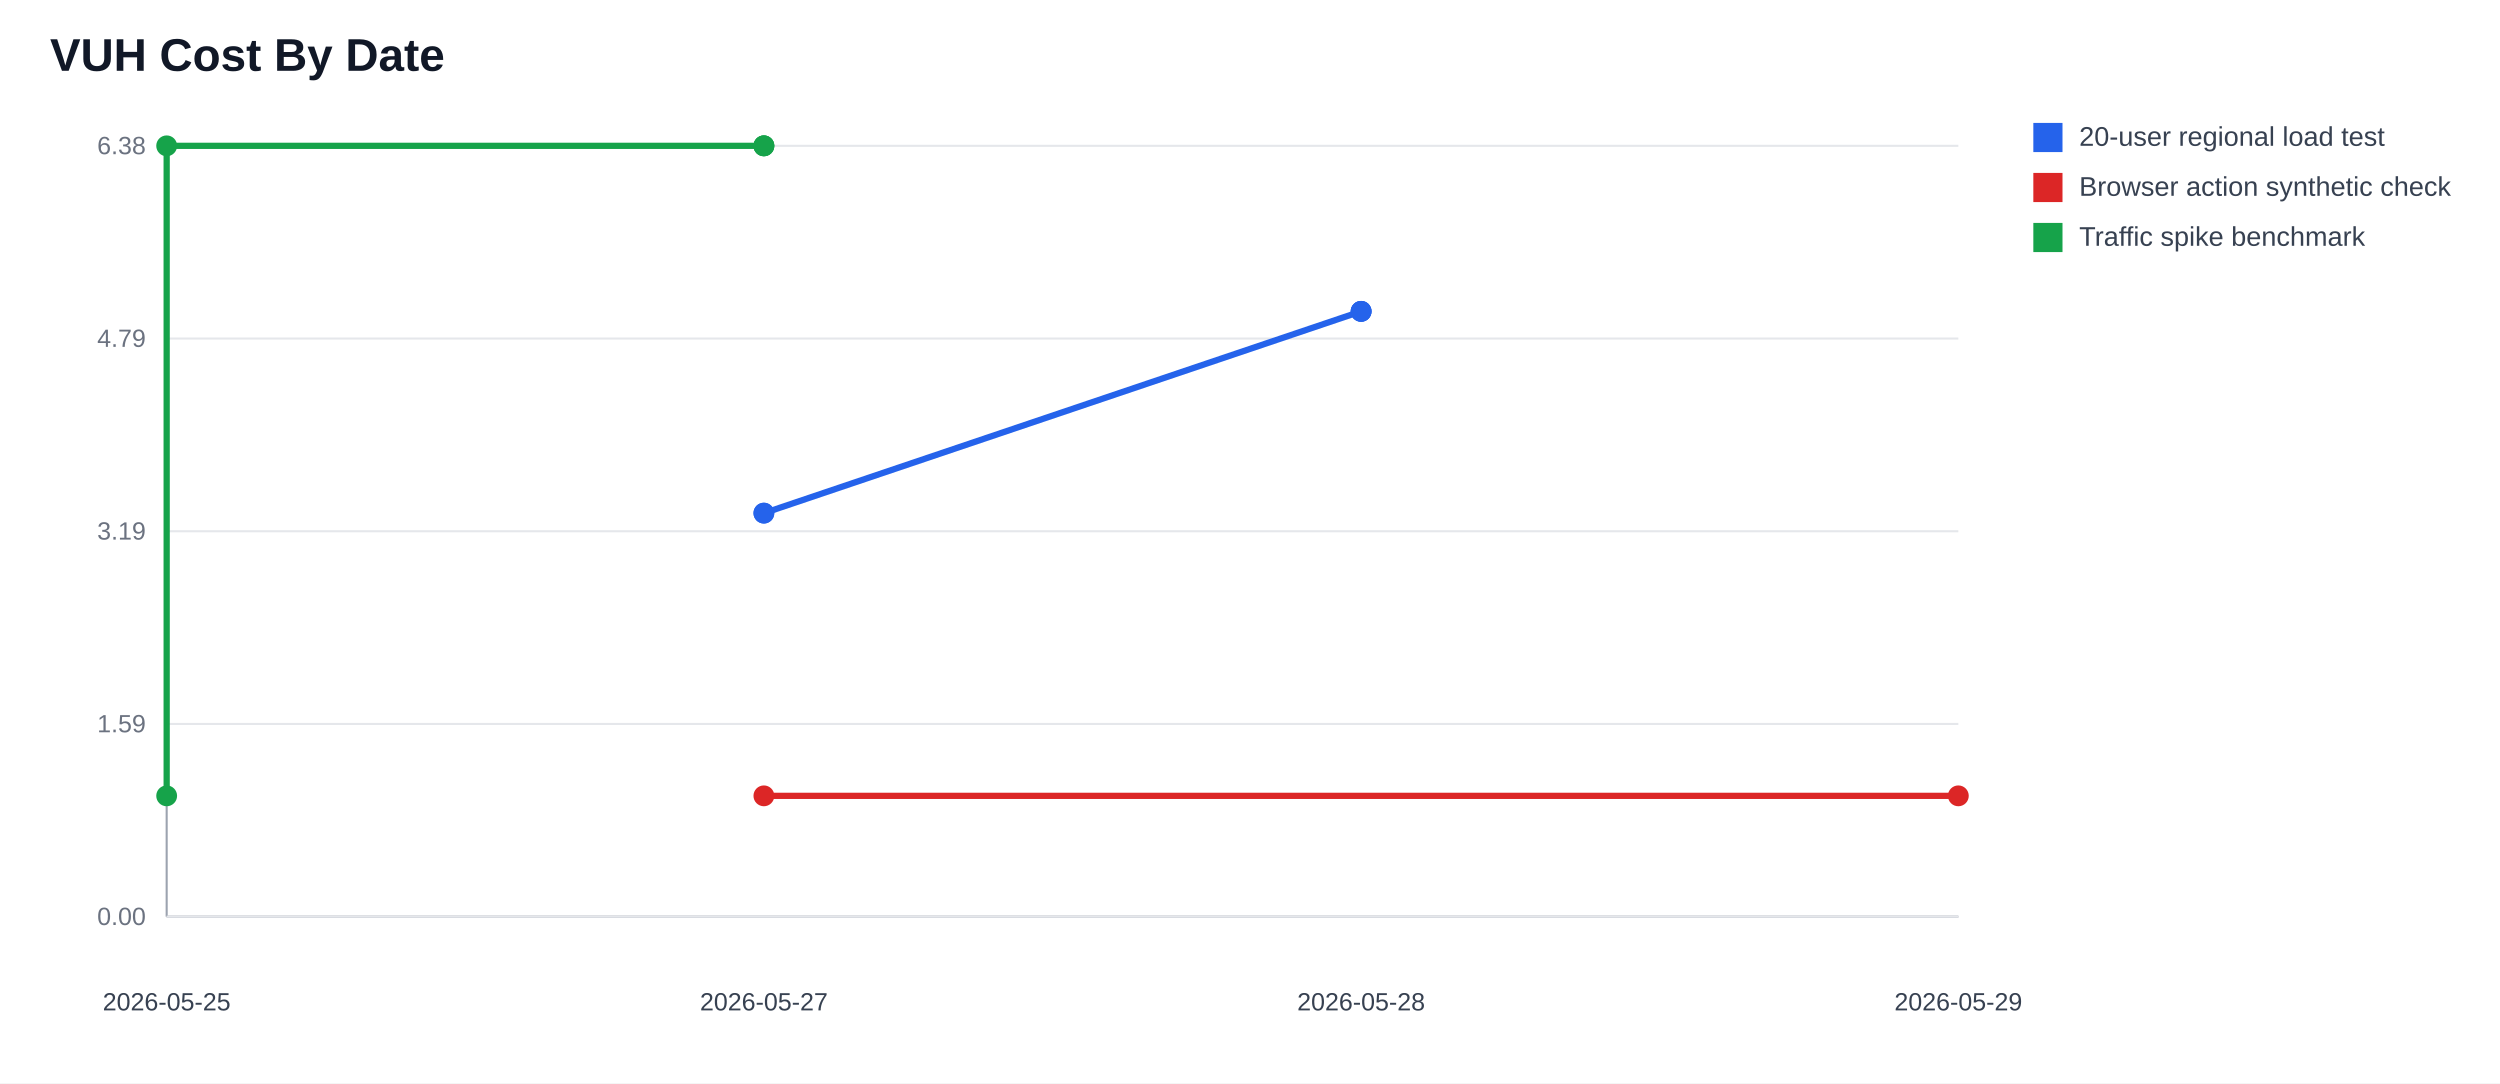
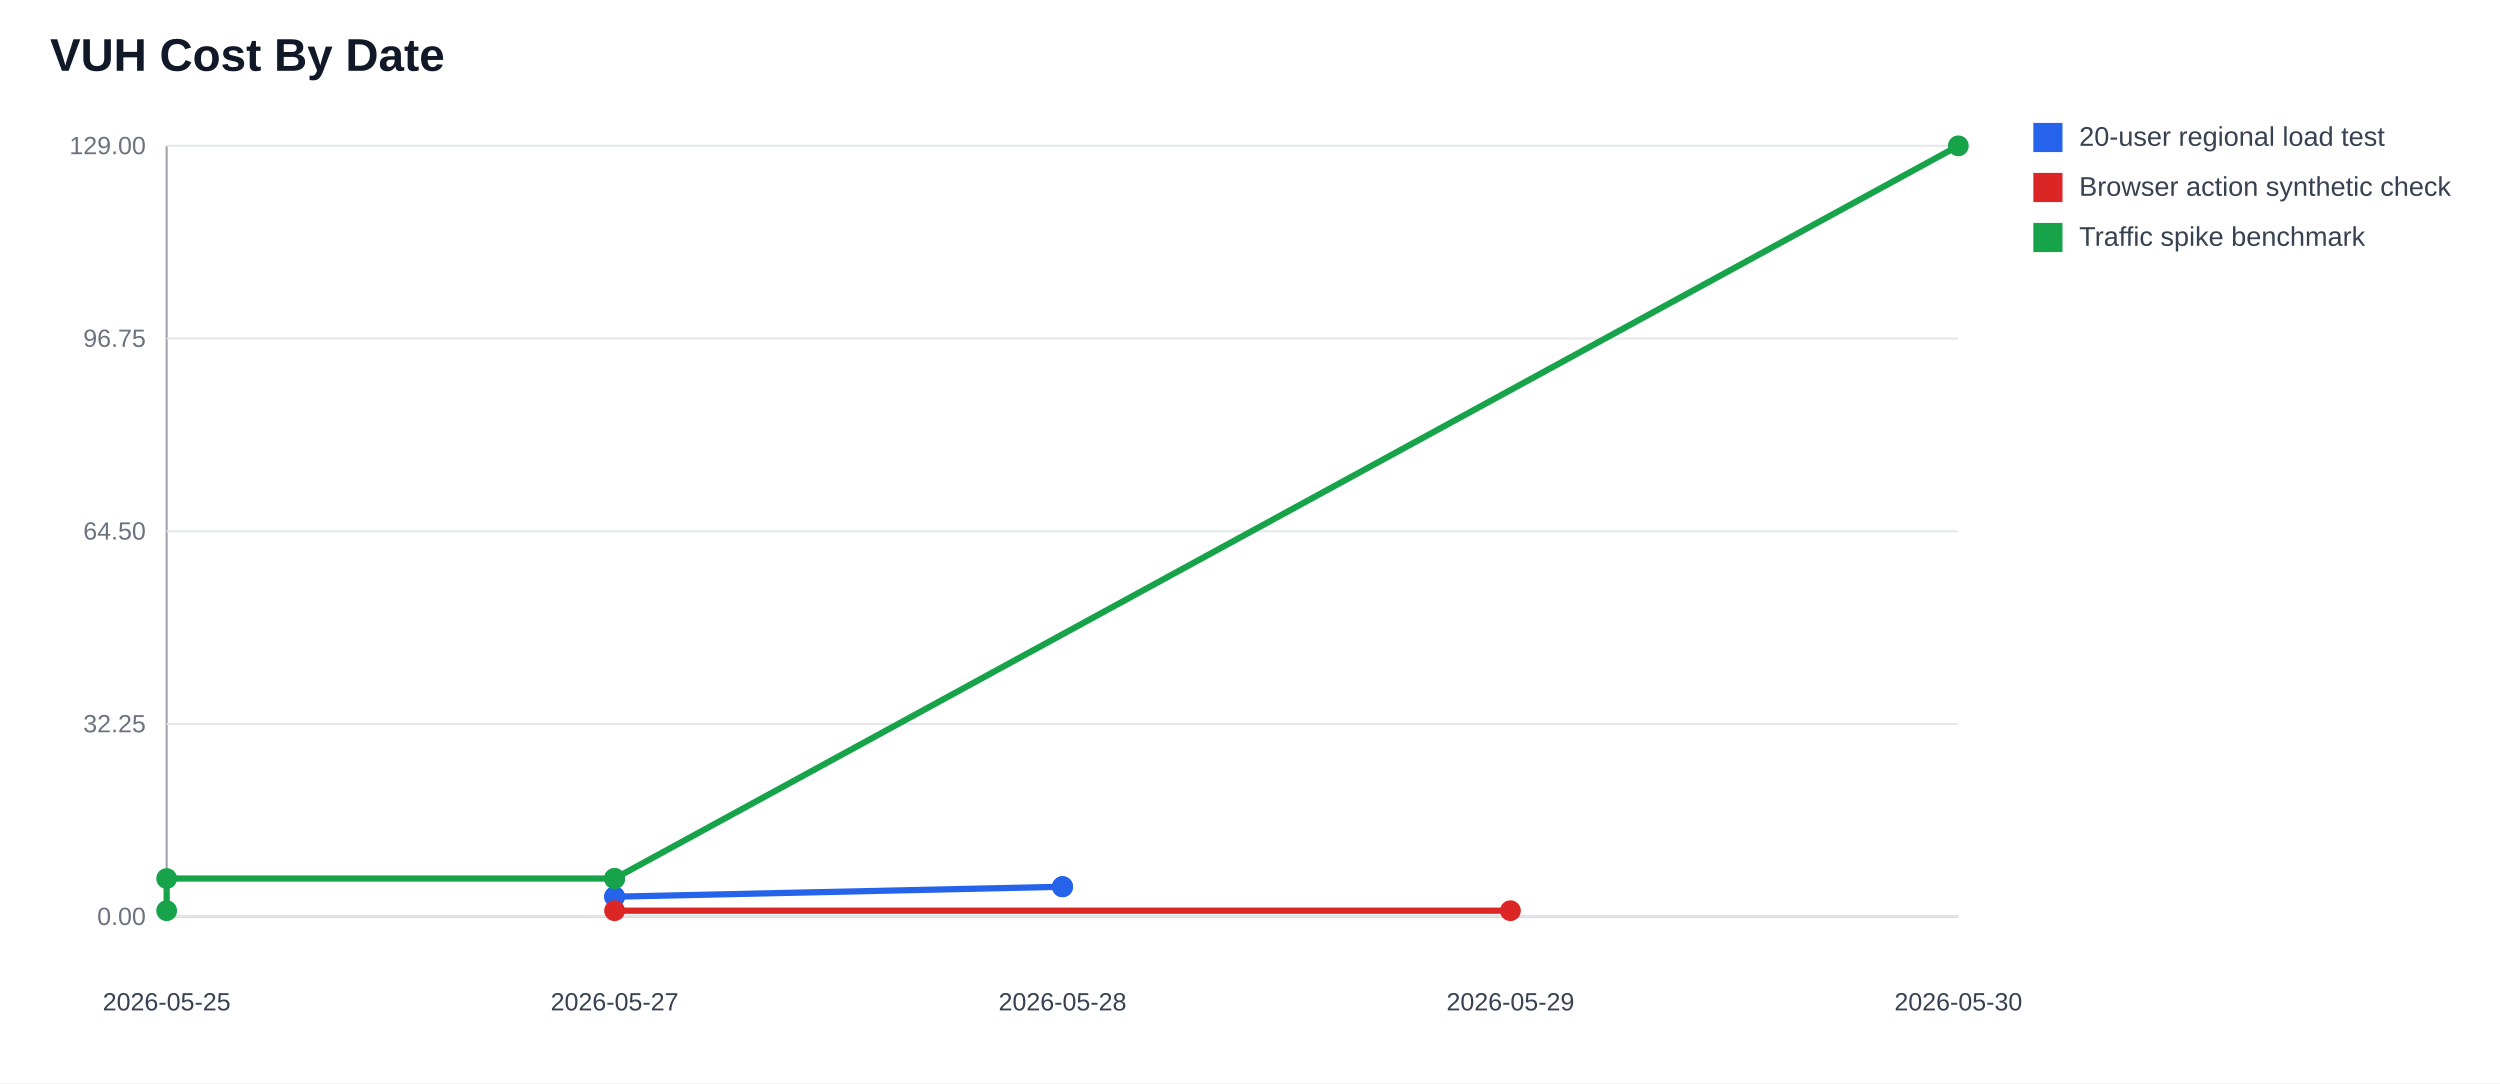
<svg xmlns="http://www.w3.org/2000/svg" width="1200" height="520" viewBox="0 0 1200 520" role="img" aria-label="VUH Cost By Date">
  <rect width="100%" height="100%" fill="#ffffff" />
  <text x="24" y="34" font-family="Arial, sans-serif" font-size="22" font-weight="700" fill="#111827">VUH Cost By Date</text>
  <line x1="80" y1="440" x2="940" y2="440" stroke="#9ca3af" />
  <line x1="80" y1="70" x2="80" y2="440" stroke="#9ca3af" />
  <line x1="80" y1="440" x2="940" y2="440" stroke="#e5e7eb" />
  <text x="70" y="444" text-anchor="end" font-family="Arial, sans-serif" font-size="12" fill="#6b7280">0.00</text>
  <line x1="80" y1="347.5" x2="940" y2="347.5" stroke="#e5e7eb" />
-   <text x="70" y="351.5" text-anchor="end" font-family="Arial, sans-serif" font-size="12" fill="#6b7280">1.59</text>
+   <text x="70" y="351.5" text-anchor="end" font-family="Arial, sans-serif" font-size="12" fill="#6b7280">32.25</text>
  <line x1="80" y1="255" x2="940" y2="255" stroke="#e5e7eb" />
-   <text x="70" y="259" text-anchor="end" font-family="Arial, sans-serif" font-size="12" fill="#6b7280">3.19</text>
+   <text x="70" y="259" text-anchor="end" font-family="Arial, sans-serif" font-size="12" fill="#6b7280">64.50</text>
  <line x1="80" y1="162.5" x2="940" y2="162.5" stroke="#e5e7eb" />
-   <text x="70" y="166.5" text-anchor="end" font-family="Arial, sans-serif" font-size="12" fill="#6b7280">4.79</text>
+   <text x="70" y="166.5" text-anchor="end" font-family="Arial, sans-serif" font-size="12" fill="#6b7280">96.75</text>
  <line x1="80" y1="70" x2="940" y2="70" stroke="#e5e7eb" />
-   <text x="70" y="74" text-anchor="end" font-family="Arial, sans-serif" font-size="12" fill="#6b7280">6.38</text>
+   <text x="70" y="74" text-anchor="end" font-family="Arial, sans-serif" font-size="12" fill="#6b7280">129.00</text>
  <text x="80" y="485" text-anchor="middle" font-family="Arial, sans-serif" font-size="12" fill="#374151">2026-05-25</text>
-   <text x="366.667" y="485" text-anchor="middle" font-family="Arial, sans-serif" font-size="12" fill="#374151">2026-05-27</text>
-   <text x="653.333" y="485" text-anchor="middle" font-family="Arial, sans-serif" font-size="12" fill="#374151">2026-05-28</text>
-   <text x="940" y="485" text-anchor="middle" font-family="Arial, sans-serif" font-size="12" fill="#374151">2026-05-29</text>
-   <polyline points="366.667,246.301 366.667,246.301 653.333,149.451 653.333,149.451 653.333,149.451" fill="none" stroke="#2563eb" stroke-width="3" />
-   <circle cx="366.667" cy="246.301" r="5" fill="#2563eb" />
-   <circle cx="366.667" cy="246.301" r="5" fill="#2563eb" />
-   <circle cx="653.333" cy="149.451" r="5" fill="#2563eb" />
-   <circle cx="653.333" cy="149.451" r="5" fill="#2563eb" />
-   <circle cx="653.333" cy="149.451" r="5" fill="#2563eb" />
+   <text x="295" y="485" text-anchor="middle" font-family="Arial, sans-serif" font-size="12" fill="#374151">2026-05-27</text>
+   <text x="510" y="485" text-anchor="middle" font-family="Arial, sans-serif" font-size="12" fill="#374151">2026-05-28</text>
+   <text x="725" y="485" text-anchor="middle" font-family="Arial, sans-serif" font-size="12" fill="#374151">2026-05-29</text>
+   <text x="940" y="485" text-anchor="middle" font-family="Arial, sans-serif" font-size="12" fill="#374151">2026-05-30</text>
+   <polyline points="295,430.42 295,430.42 510,425.63 510,425.63 510,425.63" fill="none" stroke="#2563eb" stroke-width="3" />
+   <circle cx="295" cy="430.42" r="5" fill="#2563eb" />
+   <circle cx="295" cy="430.42" r="5" fill="#2563eb" />
+   <circle cx="510" cy="425.63" r="5" fill="#2563eb" />
+   <circle cx="510" cy="425.63" r="5" fill="#2563eb" />
+   <circle cx="510" cy="425.63" r="5" fill="#2563eb" />
  <rect x="976" y="59" width="14" height="14" fill="#2563eb" />
  <text x="998" y="70" font-family="Arial, sans-serif" font-size="13" fill="#374151">20-user regional load test</text>
-   <polyline points="366.667,382.006 940,382.006" fill="none" stroke="#dc2626" stroke-width="3" />
-   <circle cx="366.667" cy="382.006" r="5" fill="#dc2626" />
-   <circle cx="940" cy="382.006" r="5" fill="#dc2626" />
+   <polyline points="295,437.132 725,437.132" fill="none" stroke="#dc2626" stroke-width="3" />
+   <circle cx="295" cy="437.132" r="5" fill="#dc2626" />
+   <circle cx="725" cy="437.132" r="5" fill="#dc2626" />
  <rect x="976" y="83" width="14" height="14" fill="#dc2626" />
  <text x="998" y="94" font-family="Arial, sans-serif" font-size="13" fill="#374151">Browser action synthetic check</text>
-   <polyline points="80,382.006 80,70 366.667,70 366.667,70 366.667,70" fill="none" stroke="#16a34a" stroke-width="3" />
-   <circle cx="80" cy="382.006" r="5" fill="#16a34a" />
-   <circle cx="80" cy="70" r="5" fill="#16a34a" />
-   <circle cx="366.667" cy="70" r="5" fill="#16a34a" />
-   <circle cx="366.667" cy="70" r="5" fill="#16a34a" />
-   <circle cx="366.667" cy="70" r="5" fill="#16a34a" />
+   <polyline points="80,437.132 80,421.701 295,421.701 295,421.701 295,421.701 940,70" fill="none" stroke="#16a34a" stroke-width="3" />
+   <circle cx="80" cy="437.132" r="5" fill="#16a34a" />
+   <circle cx="80" cy="421.701" r="5" fill="#16a34a" />
+   <circle cx="295" cy="421.701" r="5" fill="#16a34a" />
+   <circle cx="295" cy="421.701" r="5" fill="#16a34a" />
+   <circle cx="295" cy="421.701" r="5" fill="#16a34a" />
+   <circle cx="940" cy="70" r="5" fill="#16a34a" />
  <rect x="976" y="107" width="14" height="14" fill="#16a34a" />
  <text x="998" y="118" font-family="Arial, sans-serif" font-size="13" fill="#374151">Traffic spike benchmark</text>
</svg>
